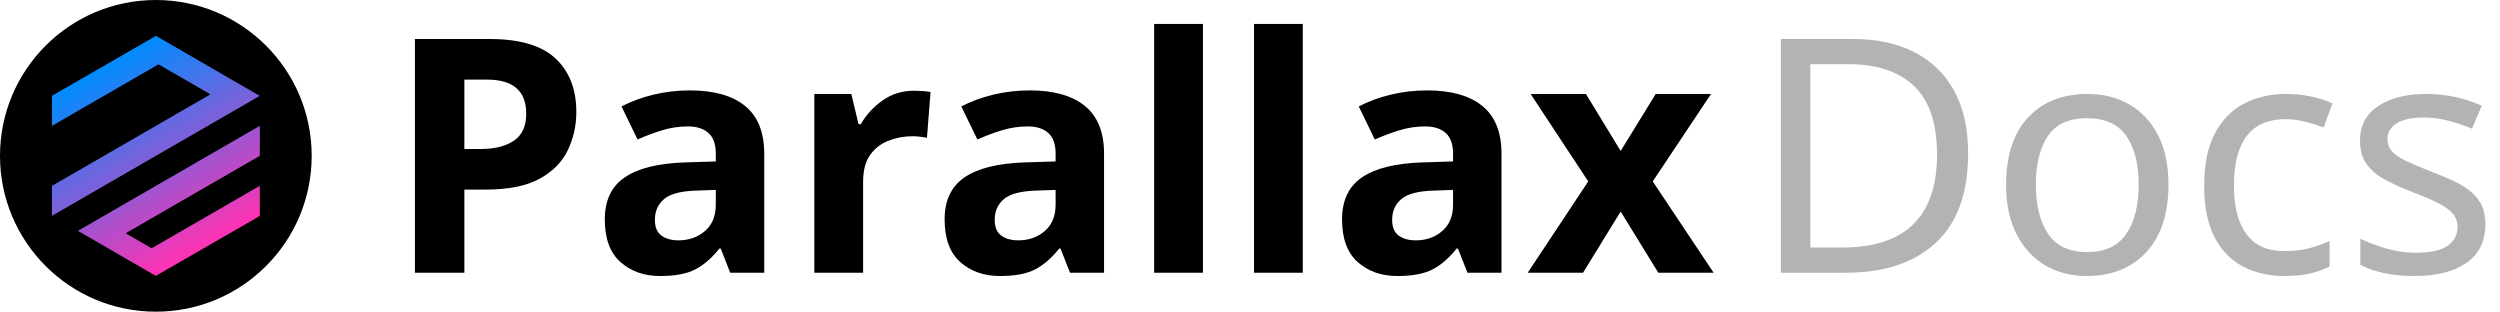
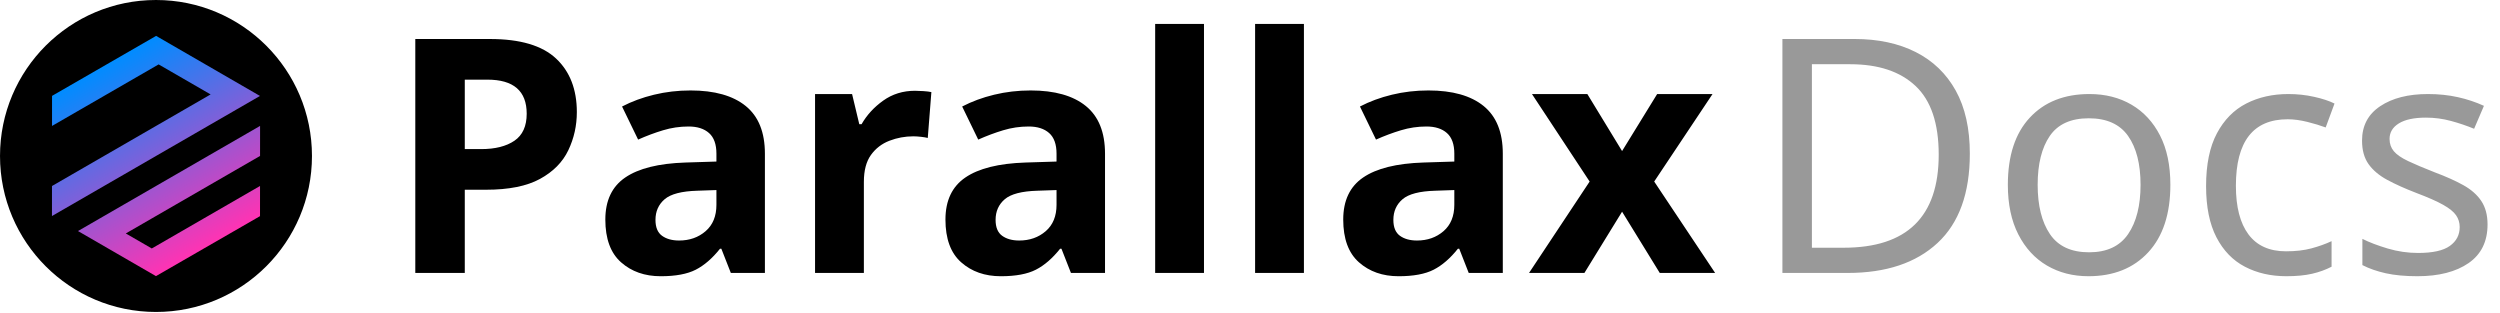
- <svg xmlns="http://www.w3.org/2000/svg" xmlns:xlink="http://www.w3.org/1999/xlink" width="9625" height="1200" viewBox="0 0 2546.614 317.5" version="1.1" id="svg1">
+ <svg xmlns="http://www.w3.org/2000/svg" xmlns:xlink="http://www.w3.org/1999/xlink" width="1600" height="200" viewBox="0 0 423.333 52.917" version="1.1" id="svg1">
  <defs id="defs1">
    <rect x="1300" y="100" width="6800" height="1000" id="rect2" />
    <rect x="1300" y="100" width="6800" height="1000" id="rect1" />
    <linearGradient id="linearGradient7">
      <stop style="stop-color:#008cff;stop-opacity:1;" offset="0" id="stop7" />
      <stop style="stop-color:#ff33b3;stop-opacity:1;" offset="1" id="stop8" />
    </linearGradient>
    <linearGradient xlink:href="#linearGradient7" id="linearGradient8" x1="224.358" y1="73.057" x2="330.266" y2="256.495" gradientUnits="userSpaceOnUse" gradientTransform="translate(26.48088,26.45889)" />
  </defs>
-   <g id="layer1" transform="translate(-145.0112,-32.46067)">
+   <g id="layer1" transform="matrix(0.1663793,0,0,0.1663793,-24.12688,-5.400794)">
    <circle style="fill:#000000;fill-opacity:1;stroke-width:0.318" id="path8" cx="303.761" cy="191.211" r="158.75" />
    <path id="path4" style="fill:url(#linearGradient8);stroke-width:0.265" d="m 197.97,130.034 -0.021,30.613 108.492,-62.638 0.007,-0.004 0.007,0.012 52.903,30.544 -26.452,15.272 -26.464,15.28 1.8e-4,-7e-4 -108.536,62.663 -0.021,30.514 0.043,0.025 L 409.594,130.108 303.889,68.98 Z m 26.395,137.568 79.353,45.889 105.919,-61.054 0.021,-30.711 -110.183,63.614 -0.003,-0.005 -26.452,-15.272 26.458,-15.276 110.2,-63.624 0.021,-30.564 z" />
-     <path id="path6" style="display:none;stroke-width:0.265" d="M 338.283,257.484 216.028,257.399 154.974,151.48 216.175,45.647 338.43,45.732 399.484,151.651 Z" />
-     <text xml:space="preserve" style="font-style:normal;font-variant:normal;font-weight:normal;font-stretch:normal;font-size:333.481px;font-family:Geist;-inkscape-font-specification:Geist;text-align:start;writing-mode:lr-tb;direction:ltr;text-anchor:start;fill:#000000;fill-opacity:0.3;stroke:#000000;stroke-width:0;stroke-dasharray:none;stroke-opacity:0.3" x="1926.727" y="310.251" id="text3">
-       <tspan id="tspan1" style="font-size:333.481px;fill:#000000;fill-opacity:0.3;stroke:#000000;stroke-width:0;stroke-dasharray:none;stroke-opacity:0.3" x="1926.727" y="310.251">Docs</tspan>
+     <text xml:space="preserve" style="font-style:normal;font-variant:normal;font-weight:normal;font-stretch:normal;font-size:333.481px;font-family:Geist;-inkscape-font-specification:Geist;text-align:start;writing-mode:lr-tb;direction:ltr;text-anchor:start;fill:#000000;fill-opacity:0.4;stroke:#000000;stroke-width:0;stroke-dasharray:none;stroke-opacity:0.3" x="1926.727" y="310.251" id="text3">
+       <tspan id="tspan1" style="font-size:333.481px;fill:#000000;fill-opacity:0.4;stroke:#000000;stroke-width:0;stroke-dasharray:none;stroke-opacity:0.3" x="1926.727" y="310.251">Docs</tspan>
    </text>
-     <text xml:space="preserve" style="font-style:normal;font-variant:normal;font-weight:normal;font-stretch:normal;font-size:333.481px;font-family:Geist;-inkscape-font-specification:Geist;text-align:start;writing-mode:lr-tb;direction:ltr;text-anchor:start;fill:#000000;fill-opacity:0.3;stroke:#000000;stroke-width:0;stroke-dasharray:none;stroke-opacity:0.3" x="537.665" y="310.296" id="text3-3">
-       <tspan id="tspan1-5" style="font-style:normal;font-variant:normal;font-weight:600;font-stretch:normal;font-size:333.481px;font-family:Geist;-inkscape-font-specification:'Geist Semi-Bold';fill:#000000;fill-opacity:1;stroke:#000000;stroke-width:0;stroke-dasharray:none;stroke-opacity:0.3" x="537.665" y="310.296">Parallax</tspan>
+     <text xml:space="preserve" style="font-style:normal;font-variant:normal;font-weight:normal;font-stretch:normal;font-size:333.481px;font-family:Geist;-inkscape-font-specification:Geist;text-align:start;writing-mode:lr-tb;direction:ltr;text-anchor:start;fill:#000000;fill-opacity:1;stroke:#000000;stroke-width:0;stroke-dasharray:none;stroke-opacity:0.3" x="537.665" y="310.268" id="text3-2">
+       <tspan id="tspan1-7" style="font-style:normal;font-variant:normal;font-weight:600;font-stretch:normal;font-size:333.481px;font-family:Geist;-inkscape-font-specification:'Geist Semi-Bold';fill:#000000;fill-opacity:1;stroke:#000000;stroke-width:0;stroke-dasharray:none;stroke-opacity:0.3" x="537.665" y="310.268">Parallax</tspan>
    </text>
  </g>
</svg>
